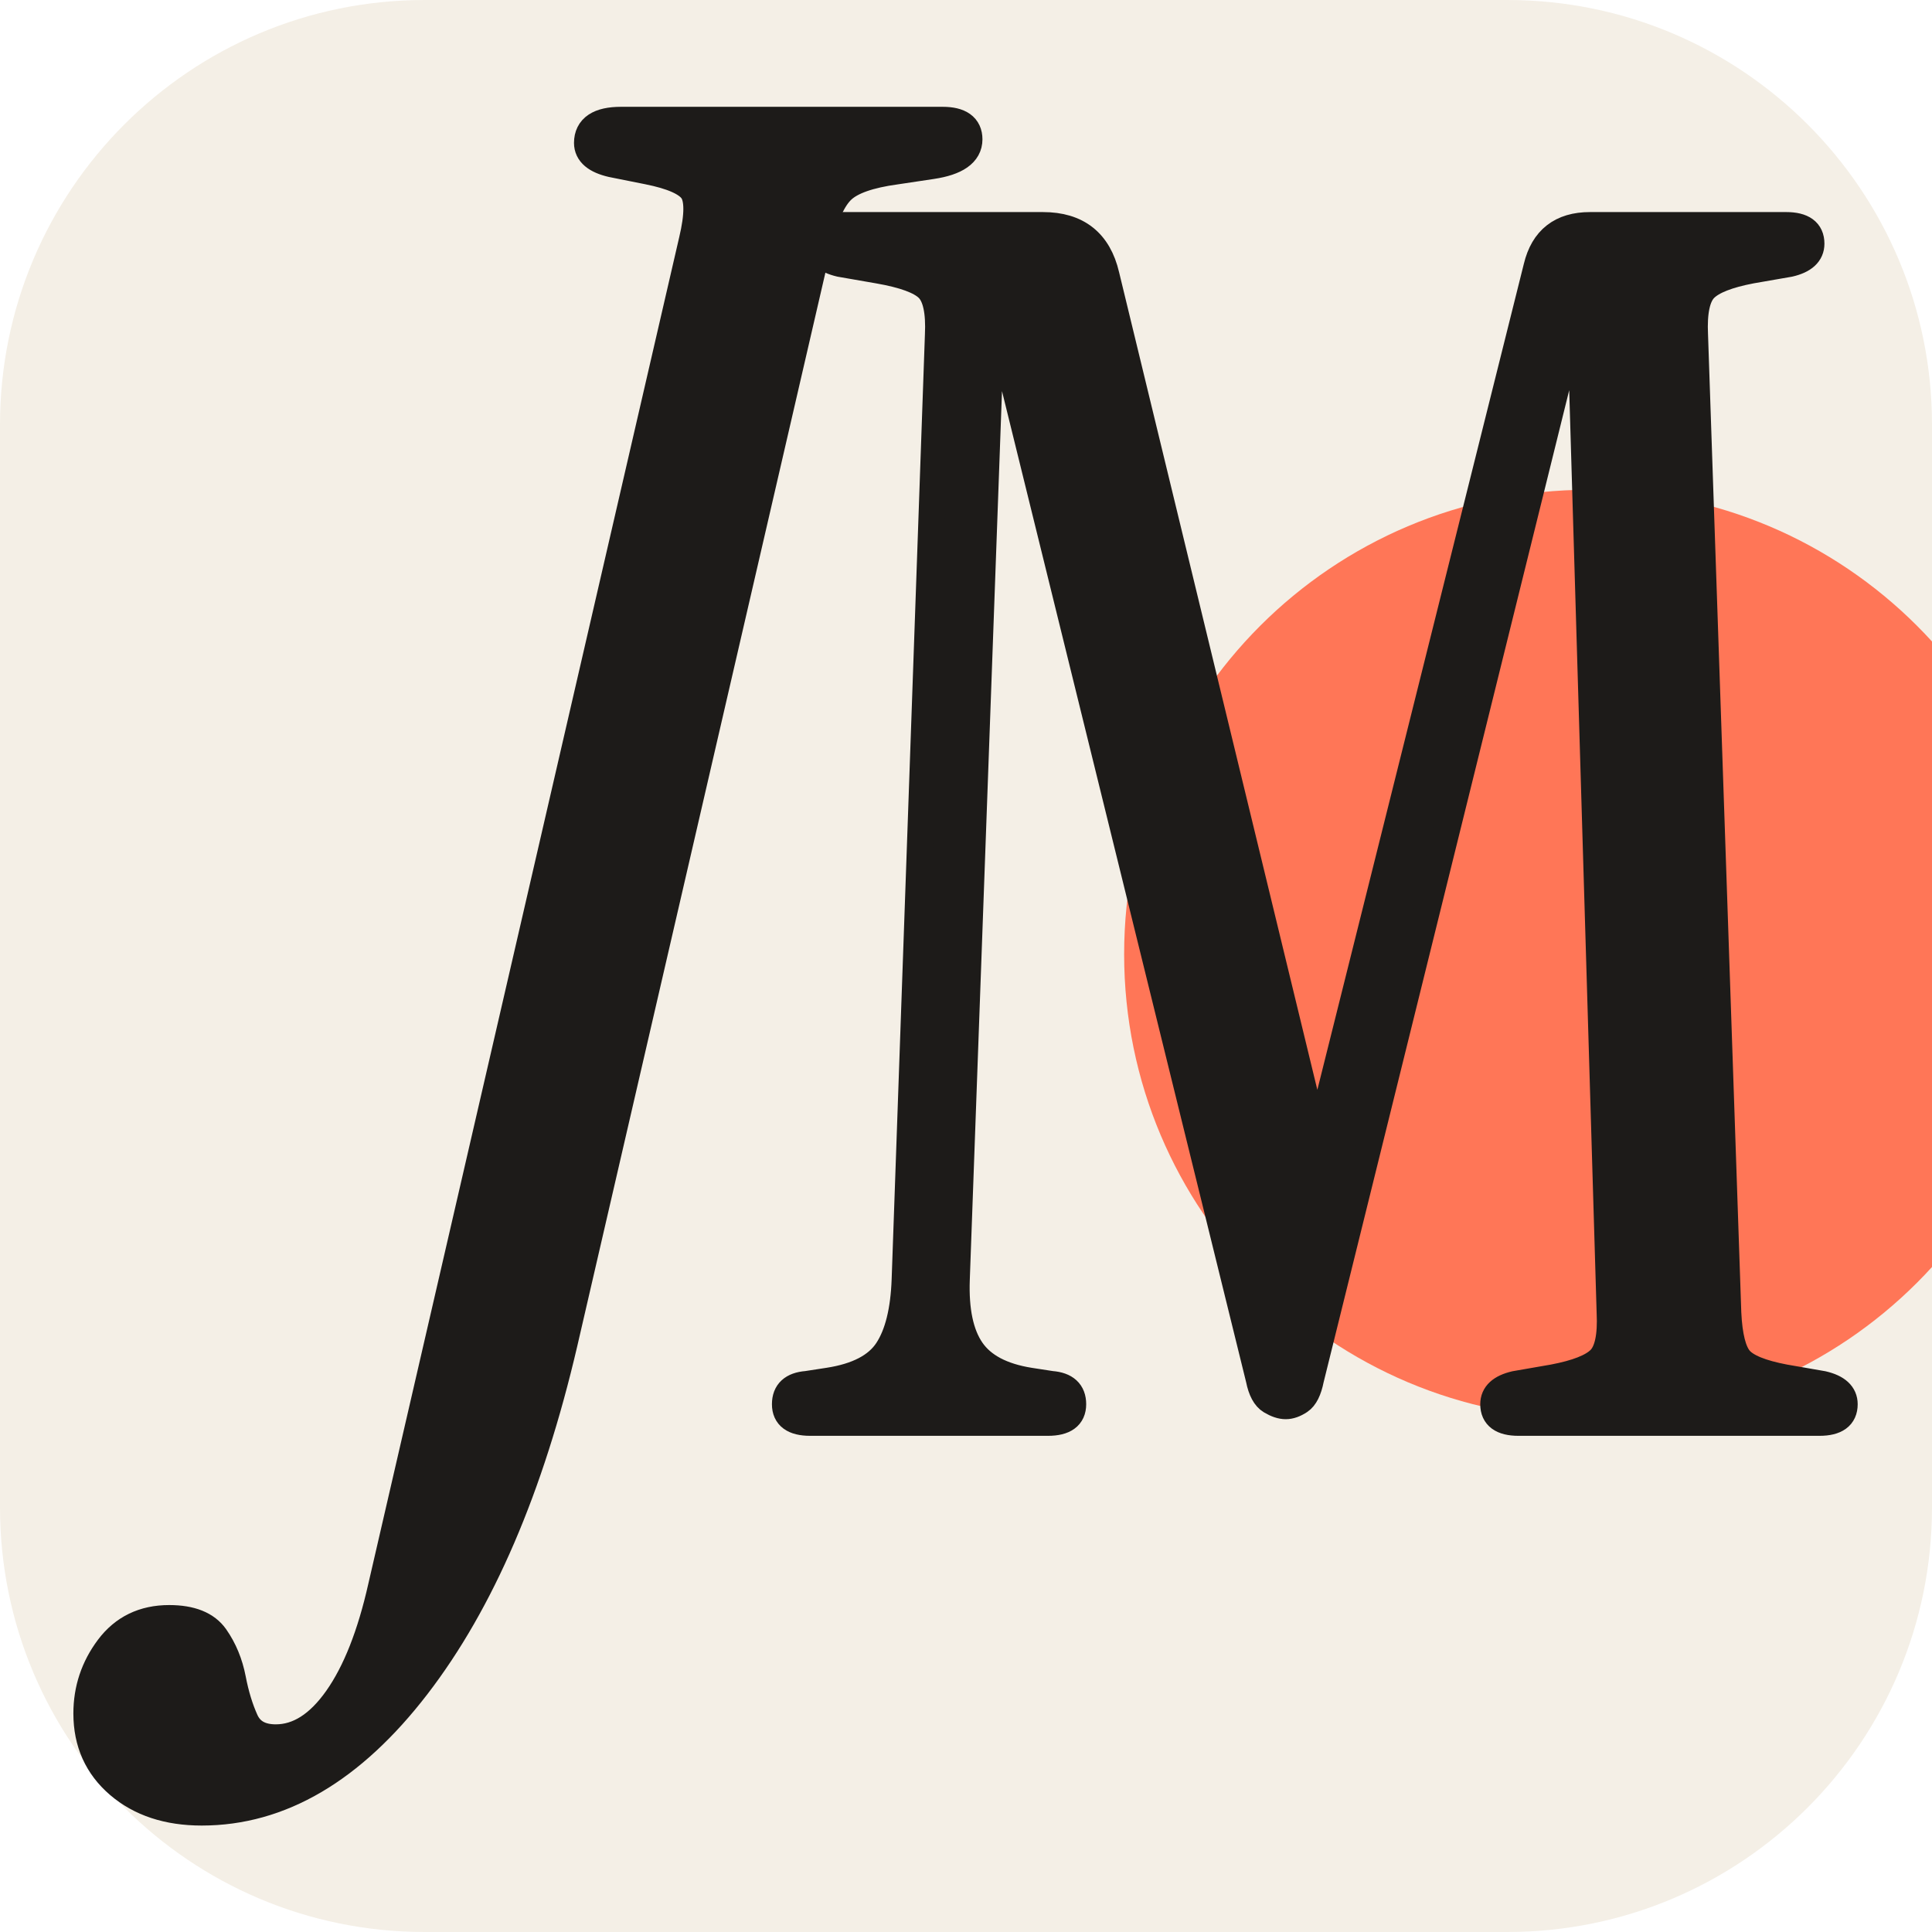
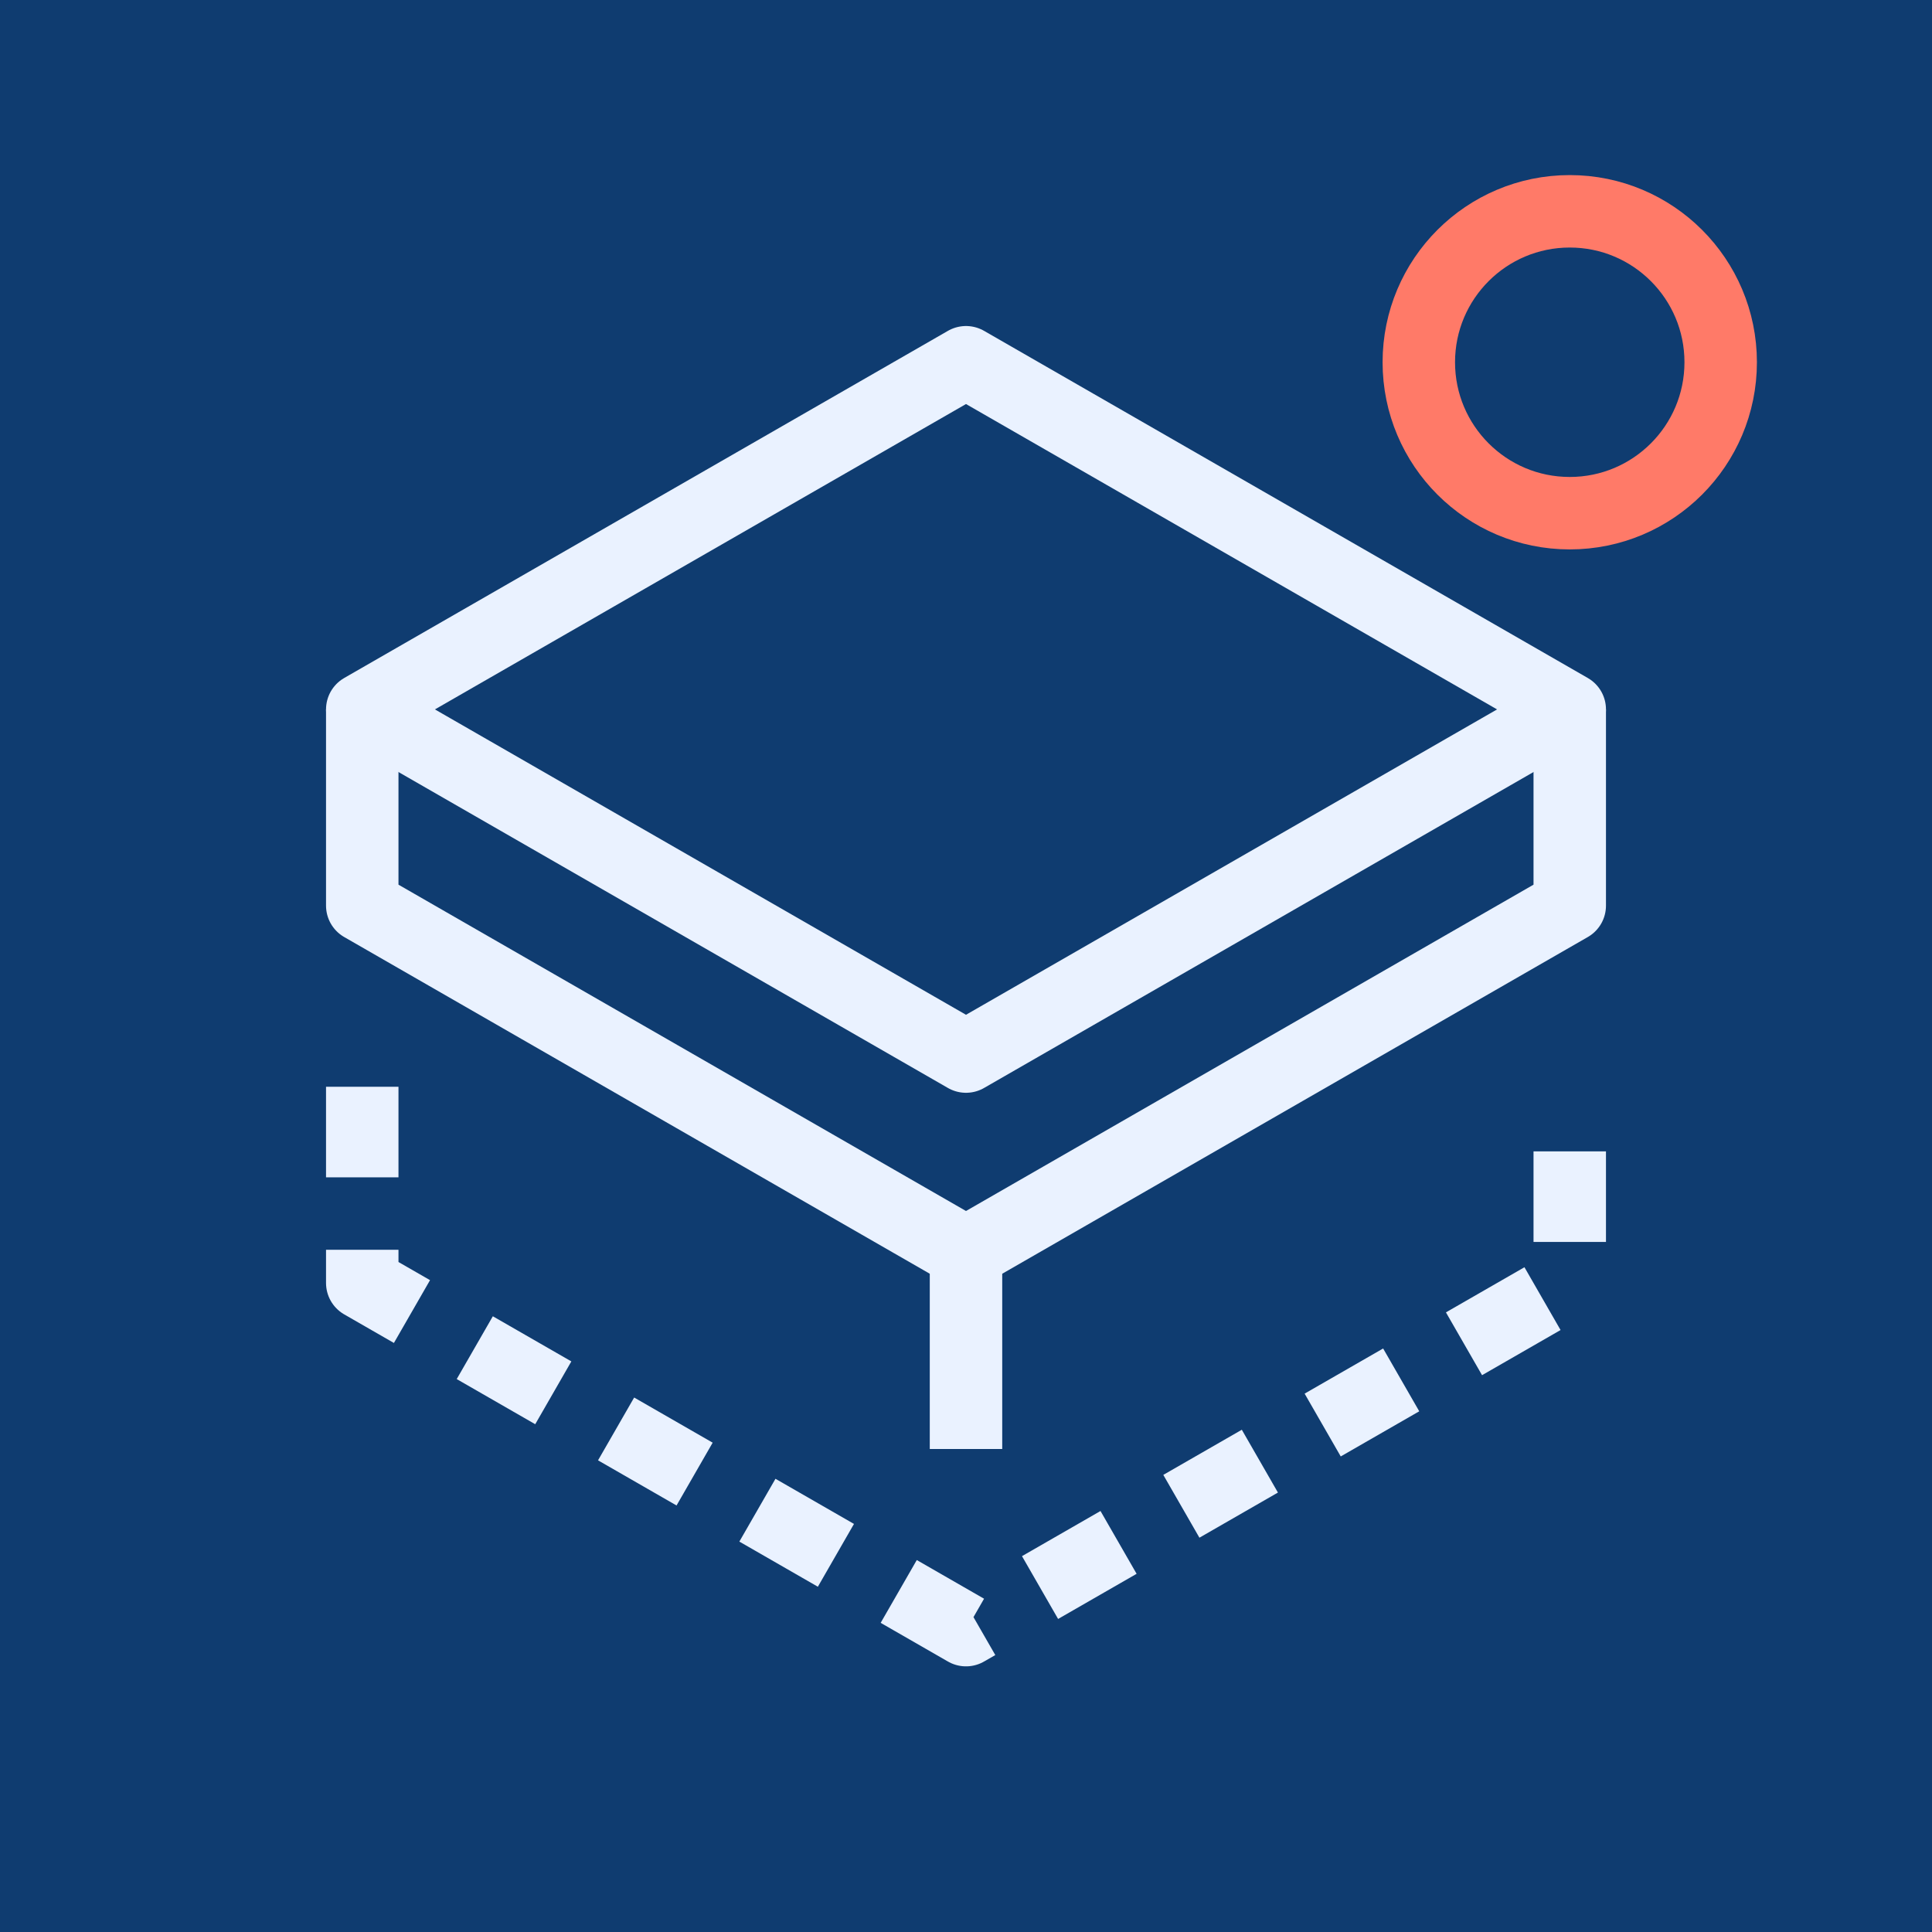
- <svg xmlns="http://www.w3.org/2000/svg" viewBox="0 0 1069 1069">
-   <style>@media (prefers-color-scheme: dark){.bg{fill:#191816}.ink{fill:#f1ebe0;stroke:#f1ebe0}}</style>
-   <rect width="1069" height="1069" rx="235" class="bg" fill="#f4efe6" />
-   <circle cx="879" cy="528" r="257" fill="#ff7657" />
-   <g class="ink" fill="#1d1b19" stroke="#1d1b19" stroke-width="16" stroke-linejoin="round">
-     <path transform="translate(200.6 787.1) scale(1 -1)" d="M-89 -215Q-117 -215 -134.5 -200.0Q-152 -185 -152 -161Q-152 -141 -140.0 -125.0Q-128 -109 -107 -109Q-89 -109 -82.0 -119.0Q-75 -129 -72.5 -142.0Q-70 -155 -65.5 -165.0Q-61 -175 -48 -175Q-29 -175 -13.5 -153.0Q2 -131 11 -91L183 654Q188 675 183.0 682.0Q178 689 158 693L138 697Q125 700 125 708Q125 720 143 720H321Q335 720 335 710Q335 699 315 696L295 693Q273 690 265.0 682.5Q257 675 252 654L111 44Q83 -76 29.5 -145.5Q-24 -215 -89 -215Z" />
-     <path transform="translate(421.6 787.1) scale(0.92 -0.92)" d="M315 10Q311 10 306.0 13.0Q301 16 299 26L148 639Q147 646 142.0 645.5Q137 645 137 638L117 86Q116 58 126.0 43.5Q136 29 161 25L174 23Q187 22 187 11Q187 0 172 0H29Q14 0 14 11Q14 22 27 23L40 25Q66 29 75.5 43.5Q85 58 86 86L106 654Q107 675 100.0 682.0Q93 689 70 693L47 697Q34 700 34 709Q34 720 49 720H169Q200 720 207 690L328 191Q330 184 334.5 184.0Q339 184 340 191L466 695Q472 720 498 720H616Q631 720 631 709Q631 700 618 697L595 693Q574 689 567.0 682.0Q560 675 561 654L581 66Q582 45 588.0 38.0Q594 31 615 27L638 23Q651 20 651 11Q651 0 636 0H455Q440 0 440 11Q440 20 453 23L476 27Q497 31 504.0 38.0Q511 45 510 66L493 638Q493 645 488.5 645.5Q484 646 482 640L330 26Q328 16 323.5 13.0Q319 10 315 10Z" />
+ <svg xmlns="http://www.w3.org/2000/svg" viewBox="0 0 64 64">
+   <rect width="64" height="64" fill="#0f3c70" />
+   <g fill="none" stroke="#eaf2ff" stroke-width="2.4" stroke-linejoin="round">
+     <path d="M32 12 L52 23.5 L32 35 L12 23.5 Z" />
+     <path d="M12 23.5 V30 L32 41.5 L52 30 V23.5" />
+     <path d="M12 36 V42.5 L32 54 L52 42.5 V36" stroke-dasharray="3 2.4" />
+     <path d="M32 41.5 V48" />
  </g>
+   <circle cx="52" cy="12" r="5" fill="none" stroke="#ff7a68" stroke-width="2.4" />
</svg>
